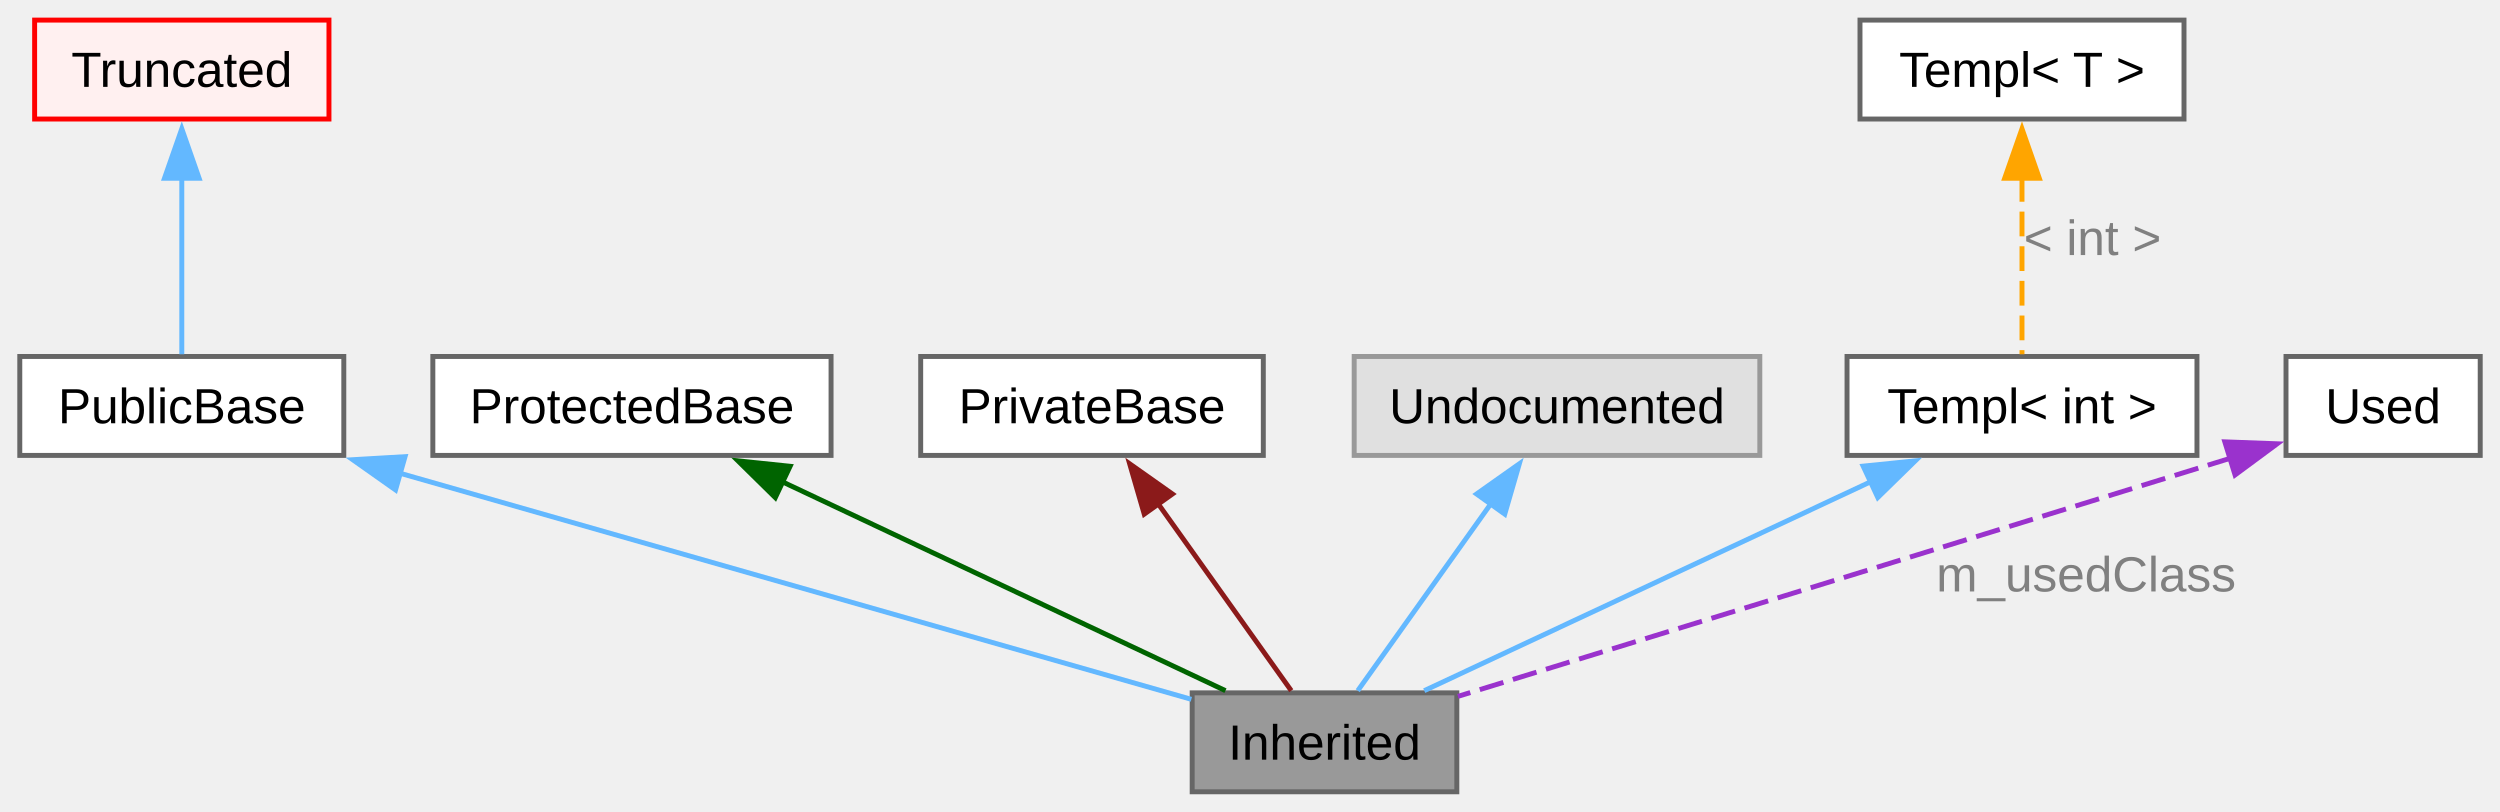
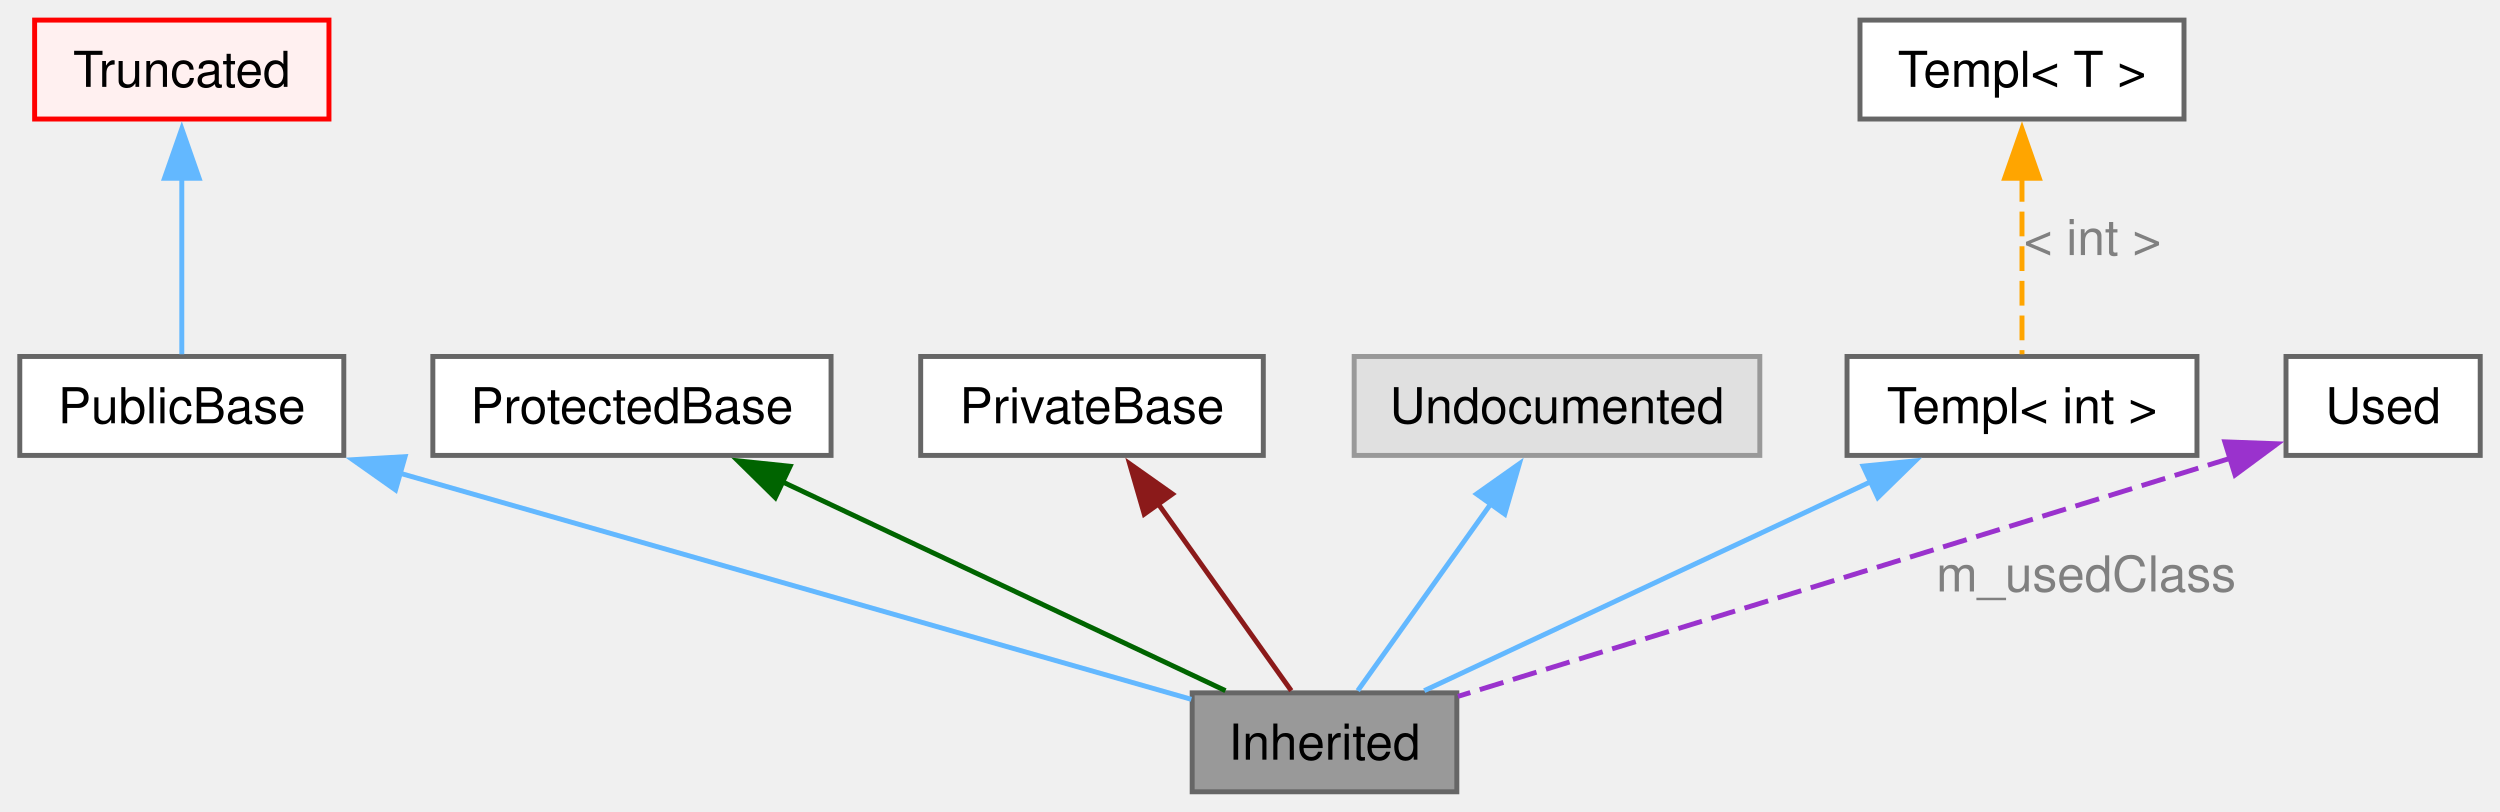
<svg xmlns="http://www.w3.org/2000/svg" xmlns:xlink="http://www.w3.org/1999/xlink" width="505pt" height="164pt" viewBox="0.00 0.00 505.38 164.00">
  <g id="graph0" class="graph" transform="scale(1 1) rotate(0) translate(4 160)">
    <g id="Node000009" class="node">
      <g id="a_Node000009">
        <a xlink:title=" ">
          <polygon fill="#999999" stroke="#666666" points="290.5,-20 237,-20 237,0 290.5,0 290.5,-20" />
-           <text text-anchor="middle" x="263.75" y="-6.5" font-family="Arial" font-size="10.00">Inherited</text>
+           <text text-anchor="middle" x="263.75" y="-6.5" font-family="Helvetica,sans-Serif" font-size="10.00">Inherited</text>
        </a>
      </g>
    </g>
    <g id="Node000010" class="node">
      <g id="a_Node000010">
        <a xlink:title=" ">
          <polygon fill="white" stroke="#666666" points="65.5,-88 0,-88 0,-68 65.5,-68 65.5,-88" />
-           <text text-anchor="middle" x="32.75" y="-74.5" font-family="Arial" font-size="10.00">PublicBase</text>
+           <text text-anchor="middle" x="32.75" y="-74.5" font-family="Helvetica,sans-Serif" font-size="10.00">PublicBase</text>
        </a>
      </g>
    </g>
    <g id="edge1" class="edge">
      <g id="a_edge1">
        <a xlink:title=" ">
          <path fill="none" stroke="#63b8ff" d="M76.67,-64.45C123.9,-50.96 197.51,-29.93 236.83,-18.69" />
          <polygon fill="#63b8ff" stroke="#63b8ff" points="75.96,-61.02 67.3,-67.13 77.88,-67.75 75.96,-61.02" />
        </a>
      </g>
    </g>
    <g id="Node000011" class="node">
      <g id="a_Node000011">
        <a xlink:title=" ">
          <polygon fill="#fff0f0" stroke="red" points="62.5,-156 3,-156 3,-136 62.5,-136 62.5,-156" />
-           <text text-anchor="middle" x="32.75" y="-142.5" font-family="Arial" font-size="10.00">Truncated</text>
+           <text text-anchor="middle" x="32.75" y="-142.5" font-family="Helvetica,sans-Serif" font-size="10.00">Truncated</text>
        </a>
      </g>
    </g>
    <g id="edge2" class="edge">
      <g id="a_edge2">
        <a xlink:title=" ">
          <path fill="none" stroke="#63b8ff" d="M32.75,-124.28C32.75,-112.27 32.75,-97.74 32.75,-88.44" />
          <polygon fill="#63b8ff" stroke="#63b8ff" points="29.25,-124.03 32.75,-134.03 36.25,-124.03 29.25,-124.03" />
        </a>
      </g>
    </g>
    <g id="node4" class="node">
      <g id="a_node4">
        <a xlink:title=" ">
          <polygon fill="white" stroke="#666666" points="164,-88 83.5,-88 83.5,-68 164,-68 164,-88" />
-           <text text-anchor="middle" x="123.75" y="-74.5" font-family="Arial" font-size="10.00">ProtectedBase</text>
+           <text text-anchor="middle" x="123.75" y="-74.5" font-family="Helvetica,sans-Serif" font-size="10.00">ProtectedBase</text>
        </a>
      </g>
    </g>
    <g id="edge3" class="edge">
      <g id="a_edge3">
        <a xlink:title=" ">
          <path fill="none" stroke="darkgreen" d="M153.93,-62.77C181.09,-49.97 220.25,-31.51 243.73,-20.44" />
          <polygon fill="darkgreen" stroke="darkgreen" points="152.73,-59.47 145.18,-66.9 155.72,-65.8 152.73,-59.47" />
        </a>
      </g>
    </g>
    <g id="node5" class="node">
      <g id="a_node5">
        <a xlink:title=" ">
          <polygon fill="white" stroke="#666666" points="251.38,-88 182.12,-88 182.12,-68 251.38,-68 251.38,-88" />
-           <text text-anchor="middle" x="216.75" y="-74.5" font-family="Arial" font-size="10.00">PrivateBase</text>
+           <text text-anchor="middle" x="216.75" y="-74.5" font-family="Helvetica,sans-Serif" font-size="10.00">PrivateBase</text>
        </a>
      </g>
    </g>
    <g id="edge4" class="edge">
      <g id="a_edge4">
        <a xlink:title=" ">
          <path fill="none" stroke="#8b1a1a" d="M229.91,-58.52C238.73,-46.13 249.98,-30.33 257.03,-20.44" />
          <polygon fill="#8b1a1a" stroke="#8b1a1a" points="227.31,-56.13 224.36,-66.31 233.01,-60.2 227.31,-56.13" />
        </a>
      </g>
    </g>
    <g id="Node000015" class="node">
      <g id="a_Node000015">
        <a xlink:title=" ">
          <polygon fill="#e0e0e0" stroke="#999999" points="351.75,-88 269.75,-88 269.75,-68 351.75,-68 351.75,-88" />
-           <text text-anchor="middle" x="310.75" y="-74.5" font-family="Arial" font-size="10.00">Undocumented</text>
+           <text text-anchor="middle" x="310.75" y="-74.5" font-family="Helvetica,sans-Serif" font-size="10.00">Undocumented</text>
        </a>
      </g>
    </g>
    <g id="edge5" class="edge">
      <g id="a_edge5">
        <a xlink:title=" ">
          <path fill="none" stroke="#63b8ff" d="M297.59,-58.52C288.77,-46.13 277.52,-30.33 270.47,-20.44" />
          <polygon fill="#63b8ff" stroke="#63b8ff" points="294.49,-60.2 303.14,-66.31 300.19,-56.13 294.49,-60.2" />
        </a>
      </g>
    </g>
    <g id="node7" class="node">
      <g id="a_node7">
        <a xlink:title=" ">
          <polygon fill="white" stroke="#666666" points="440.12,-88 369.38,-88 369.38,-68 440.12,-68 440.12,-88" />
-           <text text-anchor="middle" x="404.75" y="-74.5" font-family="Arial" font-size="10.00">Templ&lt; int &gt;</text>
+           <text text-anchor="middle" x="404.75" y="-74.5" font-family="Helvetica,sans-Serif" font-size="10.00">Templ&lt; int &gt;</text>
        </a>
      </g>
    </g>
    <g id="edge6" class="edge">
      <g id="a_edge6">
        <a xlink:title=" ">
          <path fill="none" stroke="#63b8ff" d="M374.36,-62.77C347,-49.97 307.56,-31.51 283.91,-20.44" />
          <polygon fill="#63b8ff" stroke="#63b8ff" points="372.64,-65.83 383.18,-66.9 375.6,-59.49 372.64,-65.83" />
        </a>
      </g>
    </g>
    <g id="node8" class="node">
      <g id="a_node8">
        <a xlink:title=" ">
          <polygon fill="white" stroke="#666666" points="437.5,-156 372,-156 372,-136 437.5,-136 437.5,-156" />
-           <text text-anchor="middle" x="404.75" y="-142.5" font-family="Arial" font-size="10.00">Templ&lt; T &gt;</text>
+           <text text-anchor="middle" x="404.75" y="-142.5" font-family="Helvetica,sans-Serif" font-size="10.00">Templ&lt; T &gt;</text>
        </a>
      </g>
    </g>
    <g id="edge7" class="edge">
      <g id="a_edge7">
        <a xlink:title=" ">
          <path fill="none" stroke="orange" stroke-dasharray="5,2" d="M404.75,-124.28C404.75,-112.27 404.75,-97.74 404.75,-88.44" />
          <polygon fill="orange" stroke="orange" points="401.25,-124.03 404.75,-134.03 408.25,-124.03 401.25,-124.03" />
        </a>
      </g>
-       <text text-anchor="middle" x="419" y="-108.5" font-family="Arial" font-size="10.00" fill="grey">&lt; int &gt;</text>
+       <text text-anchor="middle" x="419" y="-108.5" font-family="Helvetica,sans-Serif" font-size="10.00" fill="grey">&lt; int &gt;</text>
    </g>
    <g id="node9" class="node">
      <g id="a_node9">
        <a xlink:title=" ">
          <polygon fill="white" stroke="#666666" points="497.38,-88 458.12,-88 458.12,-68 497.38,-68 497.38,-88" />
-           <text text-anchor="middle" x="477.75" y="-74.5" font-family="Arial" font-size="10.00">Used</text>
+           <text text-anchor="middle" x="477.75" y="-74.5" font-family="Helvetica,sans-Serif" font-size="10.00">Used</text>
        </a>
      </g>
    </g>
    <g id="edge8" class="edge">
      <g id="a_edge8">
        <a xlink:title=" ">
          <path fill="none" stroke="#9a32cd" stroke-dasharray="5,2" d="M447.08,-67.49C385.45,-48.44 324.77,-29.76 290.72,-19.29" />
          <polygon fill="#9a32cd" stroke="#9a32cd" points="445.75,-70.74 456.34,-70.35 447.82,-64.05 445.75,-70.74" />
        </a>
      </g>
-       <text text-anchor="middle" x="417.71" y="-40.5" font-family="Arial" font-size="10.00" fill="grey">m_usedClass</text>
+       <text text-anchor="middle" x="417.71" y="-40.5" font-family="Helvetica,sans-Serif" font-size="10.00" fill="grey">m_usedClass</text>
    </g>
  </g>
</svg>
